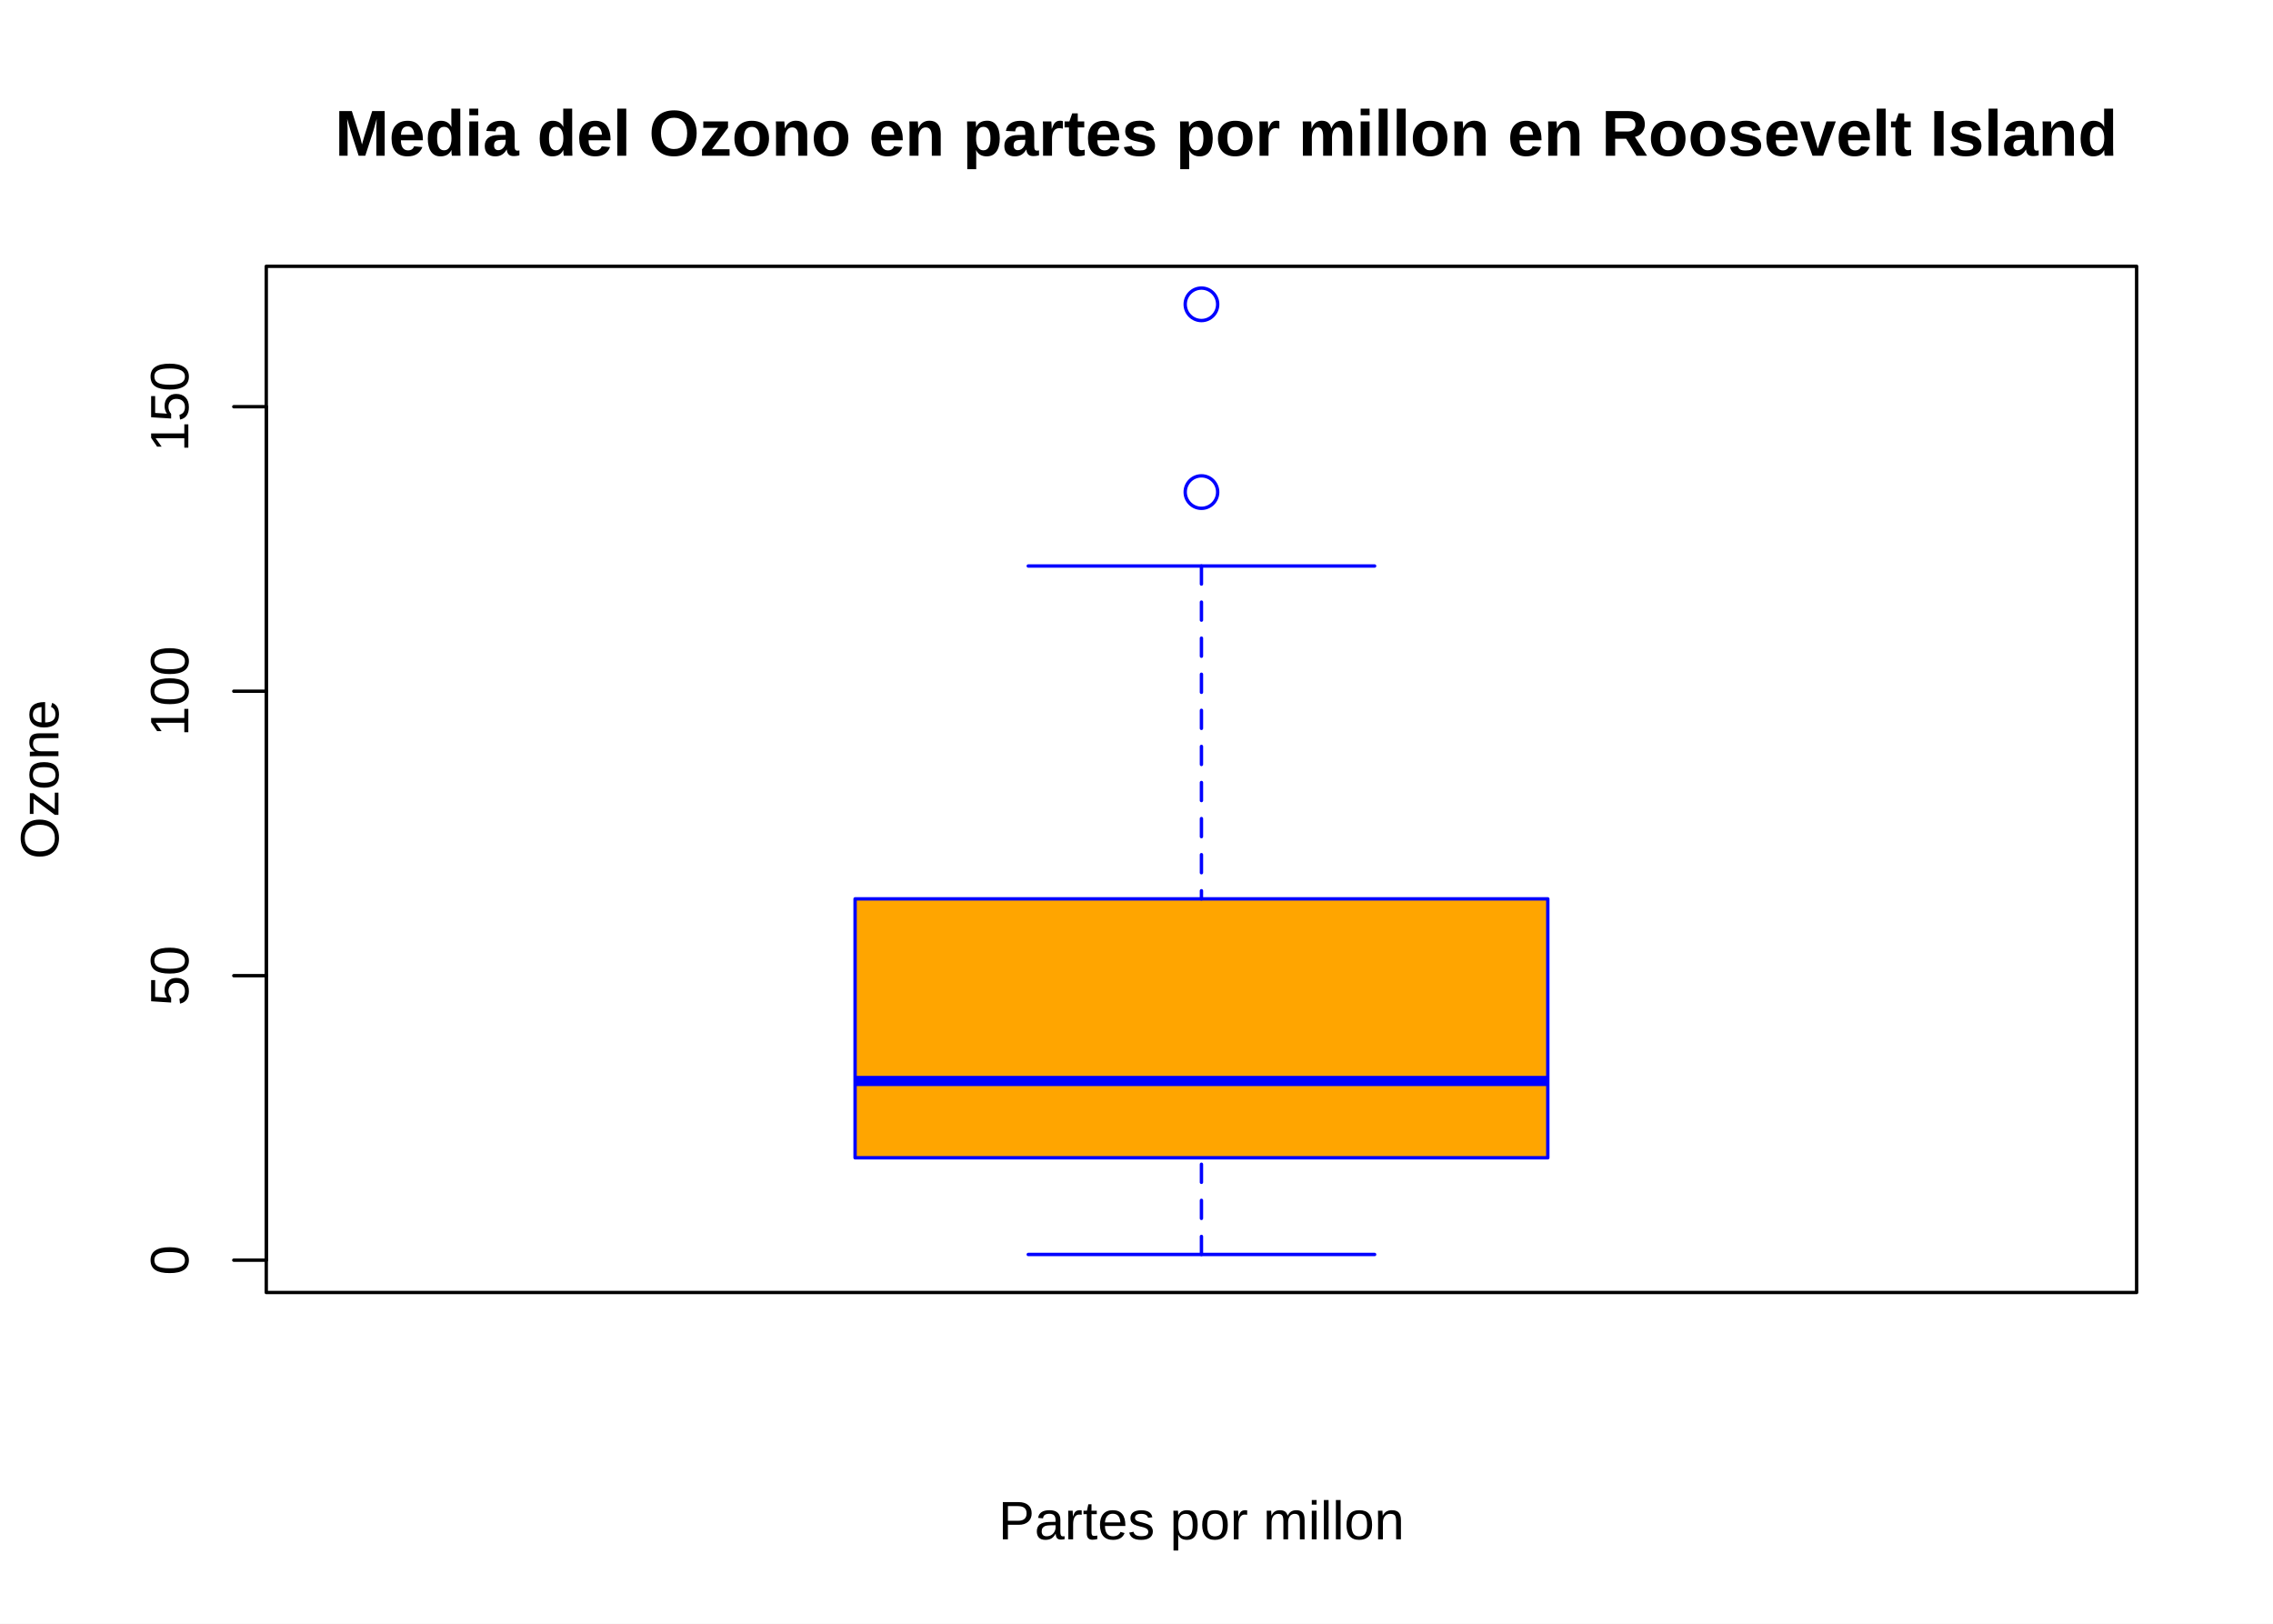
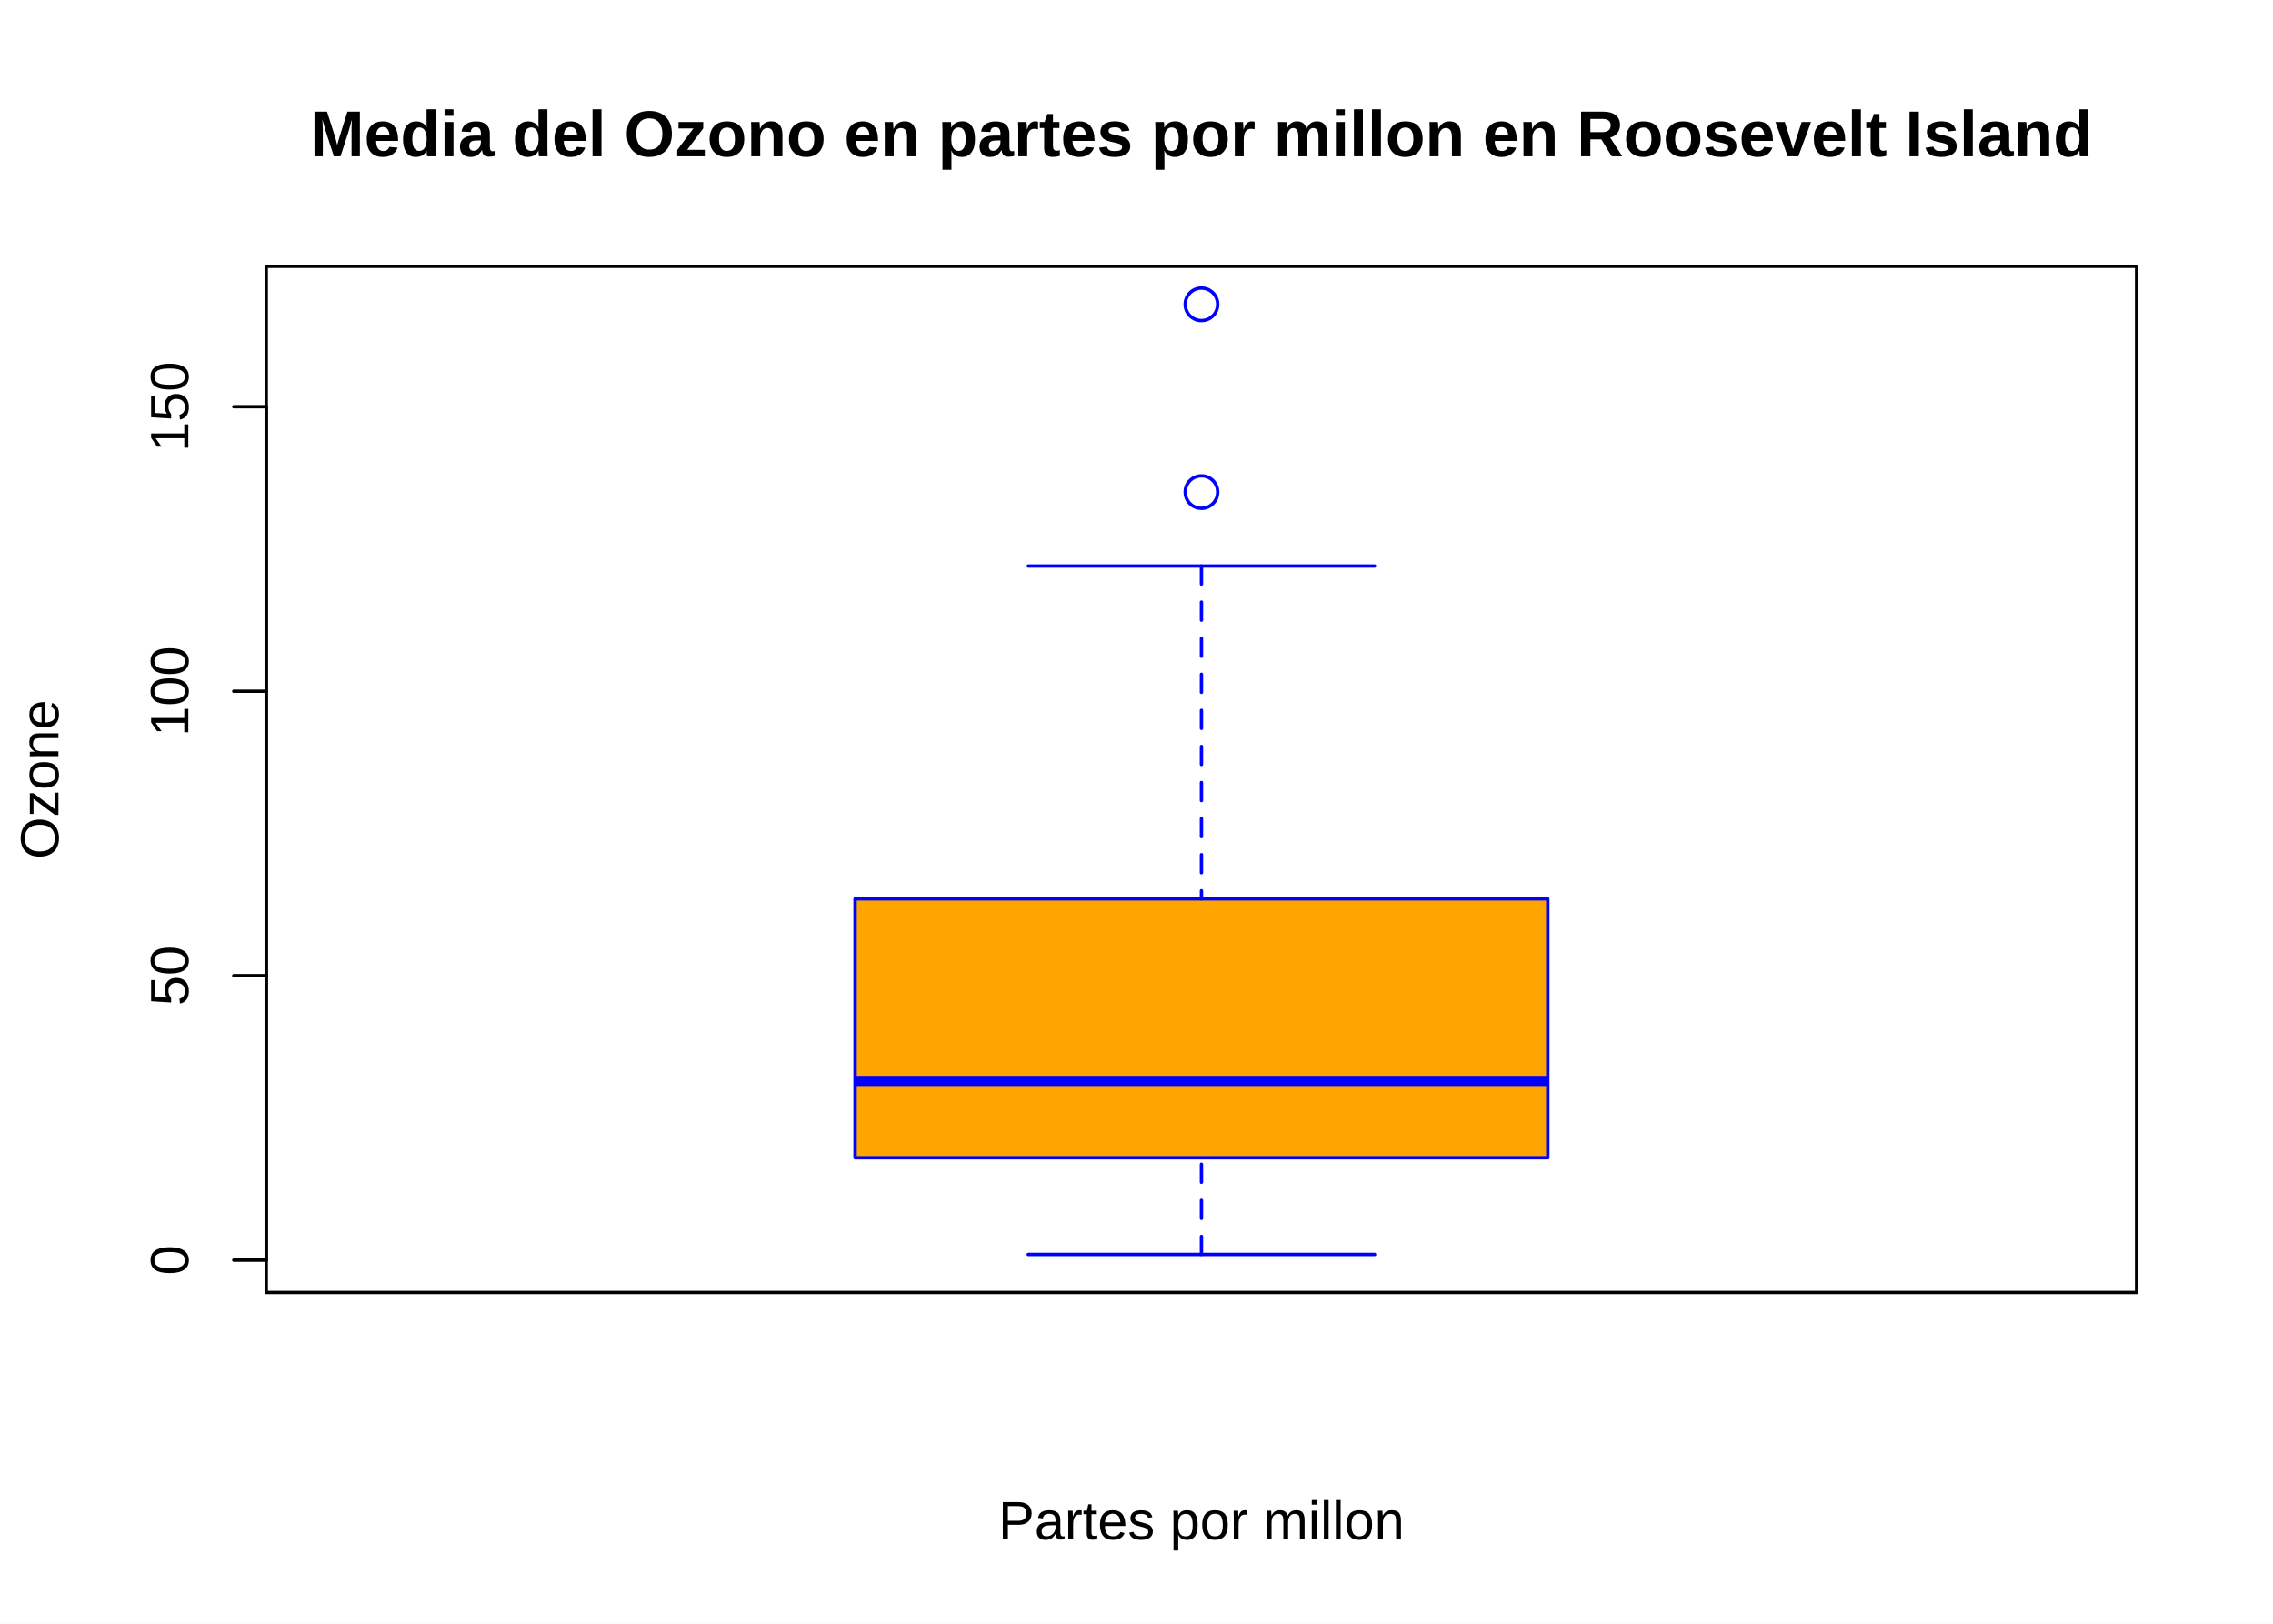
<svg xmlns="http://www.w3.org/2000/svg" viewBox="0 0 504.00 360.00">
  <defs>
    <style type="text/css">
    line, polyline, path, rect, circle {
      fill: none;
      stroke: #000000;
      stroke-linecap: round;
      stroke-linejoin: round;
      stroke-miterlimit: 10.00;
    }
  </style>
  </defs>
  <rect width="100%" height="100%" style="stroke: none; fill: #FFFFFF;" />
  <defs>
    <clipPath id="cpNTkuMDR8NDczLjc2fDI4Ni41Nnw1OS4wNA==">
      <rect x="59.04" y="59.04" width="414.72" height="227.52" />
    </clipPath>
  </defs>
  <polyline points="189.60,256.69 343.20,256.69 343.20,199.29 189.60,199.29 " style="stroke-width: 0.75; stroke: none; fill: #FFA500;" clip-path="url(#cpNTkuMDR8NDczLjc2fDI4Ni41Nnw1OS4wNA==)" />
  <line x1="189.60" y1="239.66" x2="343.20" y2="239.66" style="stroke-width: 2.25; stroke: #0000FF; stroke-linecap: butt;" clip-path="url(#cpNTkuMDR8NDczLjc2fDI4Ni41Nnw1OS4wNA==)" />
  <line x1="266.40" y1="278.13" x2="266.40" y2="256.69" style="stroke-width: 0.75; stroke: #0000FF; stroke-dasharray: 4.00,4.00;" clip-path="url(#cpNTkuMDR8NDczLjc2fDI4Ni41Nnw1OS4wNA==)" />
  <line x1="266.40" y1="125.49" x2="266.40" y2="199.29" style="stroke-width: 0.75; stroke: #0000FF; stroke-dasharray: 4.00,4.00;" clip-path="url(#cpNTkuMDR8NDczLjc2fDI4Ni41Nnw1OS4wNA==)" />
  <line x1="228.00" y1="278.13" x2="304.80" y2="278.13" style="stroke-width: 0.75; stroke: #0000FF;" clip-path="url(#cpNTkuMDR8NDczLjc2fDI4Ni41Nnw1OS4wNA==)" />
  <line x1="228.00" y1="125.49" x2="304.80" y2="125.49" style="stroke-width: 0.75; stroke: #0000FF;" clip-path="url(#cpNTkuMDR8NDczLjc2fDI4Ni41Nnw1OS4wNA==)" />
  <polyline points="189.60,256.69 343.20,256.69 343.20,199.29 189.60,199.29 189.60,256.69 " style="stroke-width: 0.75; stroke: #0000FF;" clip-path="url(#cpNTkuMDR8NDczLjc2fDI4Ni41Nnw1OS4wNA==)" />
  <circle cx="266.40" cy="109.10" r="2.70pt" style="stroke-width: 0.75; stroke: #0000FF;" clip-path="url(#cpNTkuMDR8NDczLjc2fDI4Ni41Nnw1OS4wNA==)" />
  <circle cx="266.40" cy="67.47" r="2.70pt" style="stroke-width: 0.75; stroke: #0000FF;" clip-path="url(#cpNTkuMDR8NDczLjc2fDI4Ni41Nnw1OS4wNA==)" />
  <defs>
    <clipPath id="cpMHw1MDR8MzYwfDA=">
      <rect x="0.00" y="0.00" width="504.00" height="360.00" />
    </clipPath>
  </defs>
  <line x1="59.04" y1="279.39" x2="59.04" y2="90.17" style="stroke-width: 0.75;" clip-path="url(#cpMHw1MDR8MzYwfDA=)" />
  <line x1="59.04" y1="279.39" x2="51.84" y2="279.39" style="stroke-width: 0.75;" clip-path="url(#cpMHw1MDR8MzYwfDA=)" />
  <line x1="59.04" y1="216.32" x2="51.84" y2="216.32" style="stroke-width: 0.75;" clip-path="url(#cpMHw1MDR8MzYwfDA=)" />
  <line x1="59.04" y1="153.25" x2="51.84" y2="153.25" style="stroke-width: 0.75;" clip-path="url(#cpMHw1MDR8MzYwfDA=)" />
  <line x1="59.04" y1="90.17" x2="51.84" y2="90.17" style="stroke-width: 0.75;" clip-path="url(#cpMHw1MDR8MzYwfDA=)" />
  <g clip-path="url(#cpMHw1MDR8MzYwfDA=)">
    <text transform="translate(41.76,282.73) rotate(-90)" style="font-size: 12.00px; font-family: Arial;" textLength="6.67px" lengthAdjust="spacingAndGlyphs">0</text>
  </g>
  <g clip-path="url(#cpMHw1MDR8MzYwfDA=)">
    <text transform="translate(41.76,222.99) rotate(-90)" style="font-size: 12.00px; font-family: Arial;" textLength="13.35px" lengthAdjust="spacingAndGlyphs">50</text>
  </g>
  <g clip-path="url(#cpMHw1MDR8MzYwfDA=)">
    <text transform="translate(41.76,163.26) rotate(-90)" style="font-size: 12.00px; font-family: Arial;" textLength="20.02px" lengthAdjust="spacingAndGlyphs">100</text>
  </g>
  <g clip-path="url(#cpMHw1MDR8MzYwfDA=)">
    <text transform="translate(41.76,100.18) rotate(-90)" style="font-size: 12.00px; font-family: Arial;" textLength="20.02px" lengthAdjust="spacingAndGlyphs">150</text>
  </g>
  <g clip-path="url(#cpMHw1MDR8MzYwfDA=)">
-     <text x="74.26" y="34.53" style="font-size: 14.40px; font-weight: bold; font-family: Arial;" textLength="384.29px" lengthAdjust="spacingAndGlyphs">Media del Ozono en partes por millon en Roosevelt Island</text>
+     <text x="68.77" y="34.67" style="font-size: 14.40px; font-weight: bold; font-family: Arial;" textLength="395.27px" lengthAdjust="spacingAndGlyphs">Media del Ozono en partes por millon en Roosevelt Island</text>
  </g>
  <g clip-path="url(#cpMHw1MDR8MzYwfDA=)">
    <text x="221.38" y="341.28" style="font-size: 12.00px; font-family: Arial;" textLength="90.04px" lengthAdjust="spacingAndGlyphs">Partes por millon</text>
  </g>
  <g clip-path="url(#cpMHw1MDR8MzYwfDA=)">
    <text transform="translate(12.96,190.48) rotate(-90)" style="font-size: 12.00px; font-family: Arial;" textLength="35.36px" lengthAdjust="spacingAndGlyphs">Ozone</text>
  </g>
  <polyline points="59.04,286.56 473.76,286.56 473.76,59.04 59.04,59.04 59.04,286.56 " style="stroke-width: 0.75;" clip-path="url(#cpMHw1MDR8MzYwfDA=)" />
</svg>
